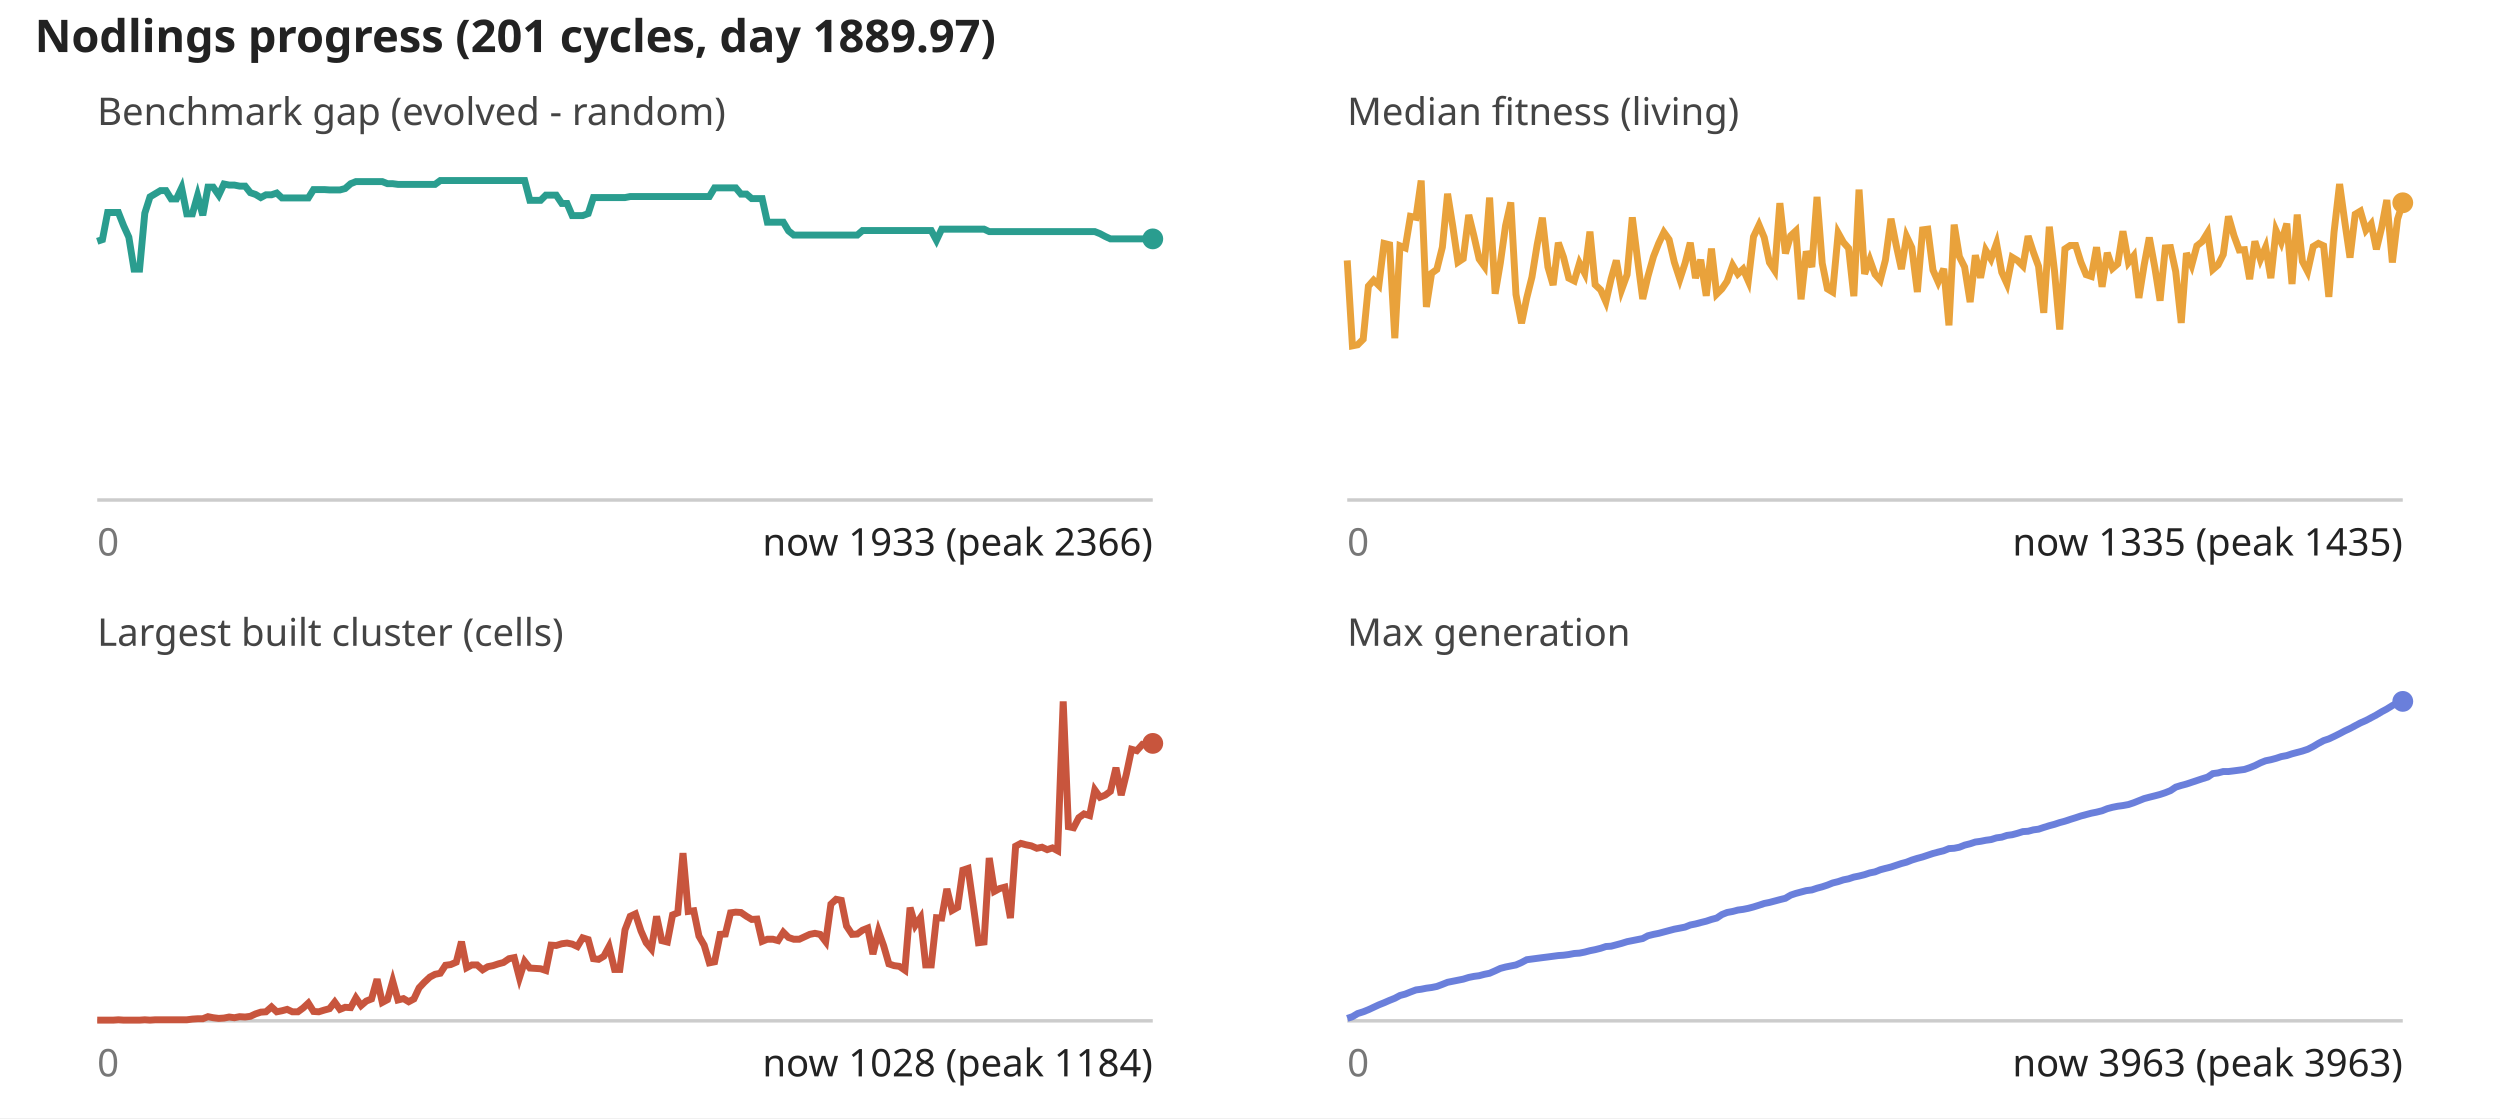
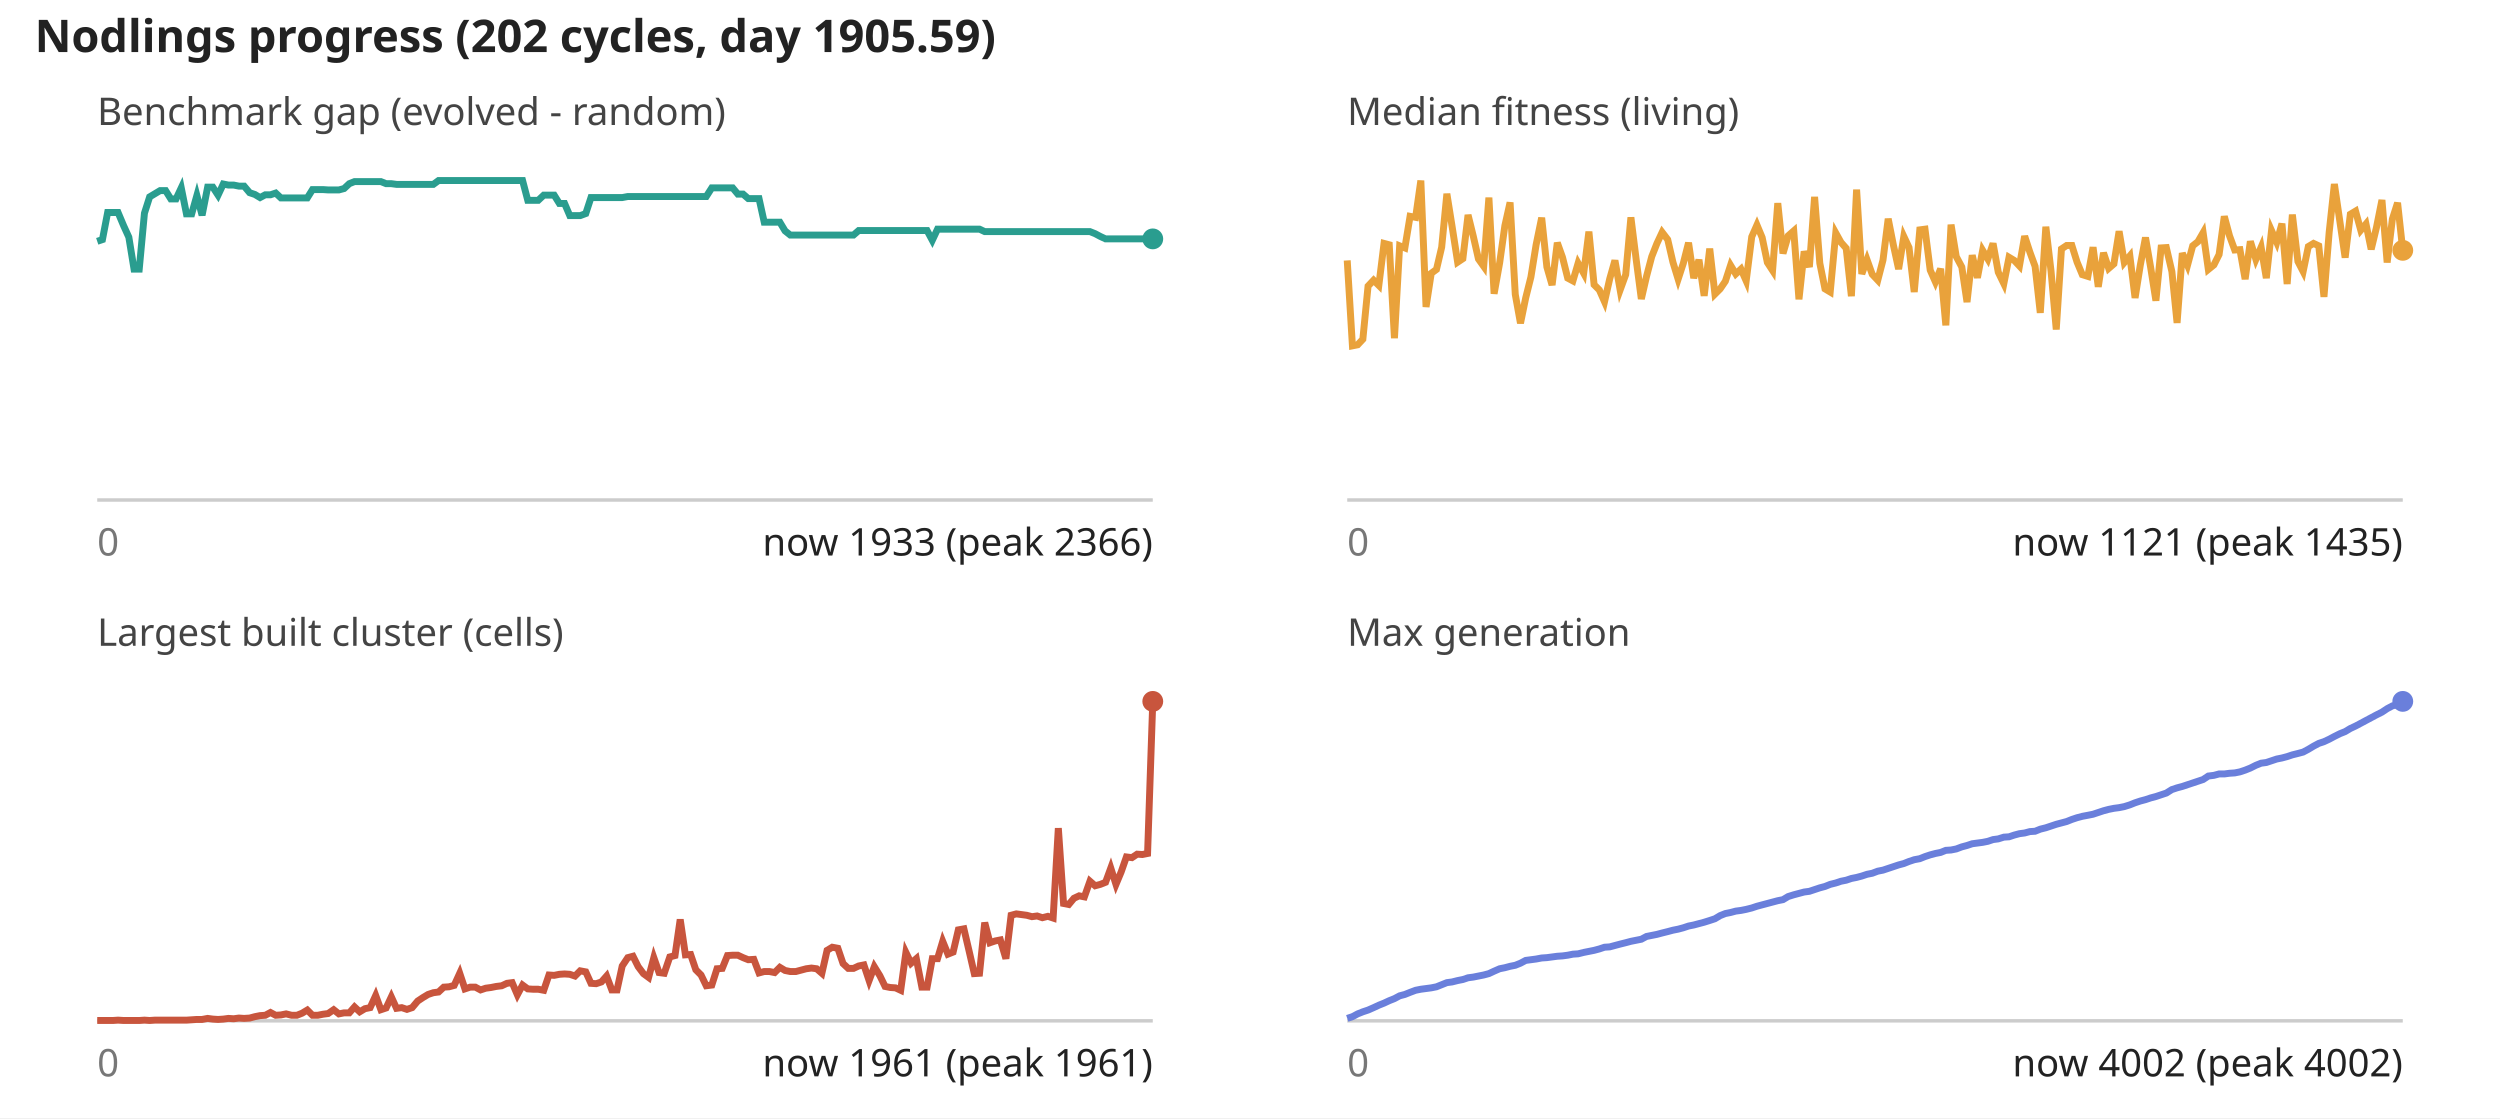
<svg xmlns="http://www.w3.org/2000/svg" viewBox="0 0 720 322" font-family="sans-serif" font-size="11">
  <rect width="100%" height="100%" fill="#fff" />
-   <text x="10" y="15" font-size="13" font-weight="bold" fill="#222">Nodlings progress (201 cycles, day 1889.97)</text>
+   <text x="10" y="15" font-size="13" font-weight="bold" fill="#222">Nodlings progress (202 cycles, day 1905.59)</text>
  <text x="28" y="36" fill="#444">Benchmark gap (evolved - random)</text>
  <line x1="28" y1="144" x2="332" y2="144" stroke="#ccc" />
-   <polyline fill="none" stroke="#2a9d8f" stroke-width="2" points="28.0,69.5 29.5,69.0 31.0,61.2 32.6,61.2 34.1,61.2 35.6,65.0 37.1,68.3 38.6,77.5 40.2,77.5 41.7,61.4 43.2,56.7 44.7,55.8 46.2,54.9 47.8,54.9 49.3,57.3 50.8,57.3 52.3,54.1 53.8,61.6 55.4,61.6 56.9,56.3 58.4,62.0 59.9,53.9 61.4,53.9 63.0,56.2 64.5,53.0 66.0,53.3 67.5,53.3 69.0,53.6 70.6,53.6 72.1,55.5 73.6,56.0 75.1,56.9 76.6,56.1 78.2,56.1 79.7,55.6 81.2,57.0 82.7,57.0 84.2,57.0 85.8,57.0 87.3,57.0 88.8,57.0 90.3,54.6 91.8,54.6 93.4,54.6 94.9,54.7 96.4,54.7 97.9,54.7 99.4,54.3 101.0,52.9 102.5,52.3 104.0,52.3 105.5,52.3 107.0,52.3 108.6,52.3 110.1,52.3 111.6,52.9 113.1,52.9 114.6,53.1 116.2,53.1 117.7,53.1 119.2,53.1 120.7,53.1 122.2,53.1 123.8,53.1 125.3,53.1 126.8,52.0 128.3,52.0 129.8,52.0 131.4,52.0 132.9,52.0 134.4,52.0 135.9,52.0 137.4,52.0 139.0,52.0 140.5,52.0 142.0,52.0 143.5,52.0 145.0,52.0 146.6,52.0 148.1,52.0 149.6,52.0 151.1,52.0 152.6,57.7 154.2,57.7 155.7,57.7 157.2,56.2 158.7,56.2 160.2,56.2 161.8,58.6 163.3,58.6 164.8,62.1 166.3,62.1 167.8,62.1 169.4,61.5 170.9,56.9 172.4,56.9 173.9,56.9 175.4,56.9 177.0,56.9 178.5,56.9 180.0,56.9 181.5,56.6 183.0,56.6 184.6,56.6 186.1,56.6 187.6,56.6 189.1,56.6 190.6,56.6 192.2,56.6 193.7,56.6 195.2,56.6 196.7,56.6 198.2,56.6 199.8,56.6 201.3,56.6 202.8,56.6 204.3,56.6 205.8,54.1 207.4,54.1 208.9,54.1 210.4,54.1 211.9,54.1 213.4,55.9 215.0,55.9 216.5,57.2 218.0,57.2 219.5,57.2 221.0,64.0 222.6,64.0 224.1,64.0 225.6,64.0 227.1,66.5 228.6,67.7 230.2,67.7 231.7,67.7 233.2,67.7 234.7,67.7 236.2,67.7 237.8,67.7 239.3,67.7 240.8,67.7 242.3,67.7 243.8,67.7 245.4,67.7 246.9,67.7 248.4,66.4 249.9,66.4 251.4,66.4 253.0,66.4 254.5,66.4 256.0,66.4 257.5,66.4 259.0,66.4 260.6,66.4 262.1,66.4 263.6,66.4 265.1,66.4 266.6,66.4 268.2,66.4 269.7,69.2 271.2,66.0 272.7,66.0 274.2,66.0 275.8,66.0 277.3,66.0 278.8,66.0 280.3,66.0 281.8,66.0 283.4,66.0 284.9,66.7 286.4,66.7 287.9,66.7 289.4,66.7 291.0,66.7 292.5,66.7 294.0,66.7 295.5,66.7 297.0,66.7 298.6,66.7 300.1,66.7 301.6,66.7 303.1,66.7 304.6,66.7 306.2,66.7 307.7,66.7 309.2,66.7 310.7,66.7 312.2,66.7 313.8,66.7 315.3,66.7 316.8,67.3 318.3,68.1 319.8,68.8 321.4,68.8 322.9,68.8 324.4,68.8 325.9,68.8 327.4,68.8 329.0,68.8 330.5,68.8 332.0,68.8" />
+   <polyline fill="none" stroke="#2a9d8f" stroke-width="2" points="28.0,69.5 29.5,69.0 31.0,61.2 32.5,61.2 34.0,61.2 35.6,65.0 37.1,68.3 38.6,77.5 40.1,77.5 41.6,61.4 43.1,56.7 44.6,55.8 46.1,54.9 47.7,54.9 49.2,57.3 50.7,57.3 52.2,54.1 53.7,61.6 55.2,61.6 56.7,56.3 58.2,62.0 59.8,53.9 61.3,53.9 62.8,56.2 64.3,53.0 65.8,53.3 67.3,53.3 68.8,53.6 70.3,53.6 71.9,55.5 73.4,56.0 74.9,56.9 76.4,56.1 77.9,56.1 79.4,55.6 80.9,57.0 82.4,57.0 84.0,57.0 85.5,57.0 87.0,57.0 88.5,57.0 90.0,54.6 91.5,54.6 93.0,54.6 94.5,54.7 96.1,54.7 97.6,54.7 99.1,54.3 100.6,52.9 102.1,52.3 103.6,52.3 105.1,52.3 106.6,52.3 108.2,52.3 109.7,52.3 111.2,52.9 112.7,52.9 114.2,53.1 115.7,53.1 117.2,53.1 118.7,53.1 120.3,53.1 121.8,53.1 123.3,53.1 124.8,53.1 126.3,52.0 127.8,52.0 129.3,52.0 130.8,52.0 132.4,52.0 133.9,52.0 135.4,52.0 136.9,52.0 138.4,52.0 139.9,52.0 141.4,52.0 142.9,52.0 144.5,52.0 146.0,52.0 147.5,52.0 149.0,52.0 150.5,52.0 152.0,57.7 153.5,57.7 155.0,57.7 156.6,56.2 158.1,56.2 159.6,56.2 161.1,58.6 162.6,58.6 164.1,62.1 165.6,62.1 167.1,62.1 168.7,61.5 170.2,56.9 171.7,56.9 173.2,56.9 174.7,56.9 176.2,56.9 177.7,56.9 179.2,56.9 180.8,56.6 182.3,56.6 183.8,56.6 185.3,56.6 186.8,56.6 188.3,56.6 189.8,56.6 191.3,56.6 192.9,56.6 194.4,56.6 195.9,56.6 197.4,56.6 198.9,56.6 200.4,56.6 201.9,56.6 203.4,56.6 205.0,54.1 206.5,54.1 208.0,54.1 209.5,54.1 211.0,54.1 212.5,55.9 214.0,55.9 215.5,57.2 217.1,57.2 218.6,57.2 220.1,64.0 221.6,64.0 223.1,64.0 224.6,64.0 226.1,66.5 227.6,67.7 229.2,67.7 230.7,67.7 232.2,67.7 233.7,67.7 235.2,67.7 236.7,67.7 238.2,67.7 239.7,67.7 241.3,67.7 242.8,67.7 244.3,67.7 245.8,67.7 247.3,66.4 248.8,66.4 250.3,66.4 251.8,66.4 253.4,66.4 254.9,66.4 256.4,66.4 257.9,66.4 259.4,66.4 260.9,66.4 262.4,66.4 263.9,66.4 265.5,66.4 267.0,66.4 268.5,69.2 270.0,66.0 271.5,66.0 273.0,66.0 274.5,66.0 276.0,66.0 277.6,66.0 279.1,66.0 280.6,66.0 282.1,66.0 283.6,66.7 285.1,66.7 286.6,66.7 288.1,66.7 289.7,66.7 291.2,66.7 292.7,66.7 294.2,66.7 295.7,66.7 297.2,66.7 298.7,66.7 300.2,66.7 301.8,66.7 303.3,66.7 304.8,66.7 306.3,66.7 307.8,66.7 309.3,66.7 310.8,66.7 312.3,66.7 313.9,66.7 315.4,67.3 316.9,68.1 318.4,68.8 319.9,68.8 321.4,68.8 322.9,68.8 324.4,68.8 326.0,68.8 327.5,68.8 329.0,68.8 330.5,68.8 332.0,68.8" />
  <circle cx="332.0" cy="68.8" r="3" fill="#2a9d8f" />
  <text x="28" y="160" fill="#777">0</text>
  <text x="332" y="160" text-anchor="end" fill="#222">now 1933 (peak 2366)</text>
  <text x="388" y="36" fill="#444">Median fitness (living)</text>
  <line x1="388" y1="144" x2="692" y2="144" stroke="#ccc" />
-   <polyline fill="none" stroke="#e9a23b" stroke-width="2" points="388.0,75.0 389.5,99.6 391.0,99.3 392.6,97.7 394.1,82.4 395.6,80.7 397.1,82.2 398.6,70.1 400.2,70.5 401.7,97.4 403.2,70.8 404.7,71.4 406.2,62.3 407.8,62.6 409.3,52.0 410.8,88.4 412.3,78.7 413.8,77.6 415.4,71.2 416.9,55.8 418.4,65.2 419.9,75.5 421.4,74.5 423.0,61.9 424.5,68.0 426.0,74.6 427.5,76.7 429.0,56.9 430.6,84.6 432.1,75.7 433.6,65.0 435.1,58.3 436.6,84.8 438.2,93.1 439.7,85.8 441.2,79.8 442.7,70.5 444.2,62.7 445.8,76.9 447.3,82.1 448.8,69.9 450.3,74.1 451.8,80.1 453.4,80.9 454.9,75.8 456.4,78.7 457.9,66.7 459.4,82.0 461.0,83.5 462.5,86.9 464.0,80.3 465.5,75.0 467.0,83.5 468.6,79.1 470.1,62.6 471.6,74.6 473.1,86.1 474.6,79.6 476.2,73.9 477.7,70.1 479.2,66.9 480.7,69.0 482.2,75.5 483.8,80.4 485.3,75.8 486.8,69.9 488.3,80.1 489.8,74.8 491.4,85.2 492.9,71.6 494.4,84.7 495.9,83.2 497.4,81.0 499.0,76.4 500.5,78.9 502.0,77.5 503.5,80.9 505.0,68.2 506.6,64.8 508.1,68.4 509.6,75.6 511.1,77.9 512.6,58.5 514.2,73.0 515.7,67.9 517.2,66.5 518.7,86.2 520.2,72.4 521.8,76.9 523.3,56.7 524.8,75.8 526.3,83.2 527.8,84.1 529.4,67.1 530.9,69.8 532.4,71.5 533.9,85.3 535.4,54.6 537.0,78.9 538.5,74.8 540.0,79.0 541.5,80.7 543.0,74.9 544.6,63.0 546.1,70.6 547.6,77.5 549.1,68.1 550.6,71.3 552.2,84.1 553.7,66.2 555.2,66.0 556.7,77.8 558.2,81.2 559.8,77.4 561.3,93.7 562.8,64.7 564.3,73.9 565.8,76.9 567.4,87.0 568.9,73.5 570.4,80.0 571.9,72.1 573.4,74.6 575.0,70.1 576.5,78.4 578.0,81.7 579.5,74.1 581.0,75.0 582.6,76.6 584.1,68.0 585.6,72.6 587.1,76.7 588.6,90.1 590.2,65.3 591.7,78.1 593.2,94.9 594.7,71.7 596.2,70.7 597.8,70.7 599.3,75.5 600.8,79.1 602.3,79.6 603.8,71.2 605.4,82.6 606.9,72.8 608.4,77.3 609.9,76.0 611.4,66.6 613.0,75.6 614.5,73.7 616.0,85.8 617.5,76.4 619.0,68.4 620.6,77.1 622.1,86.6 623.6,71.4 625.1,71.3 626.6,78.2 628.2,93.0 629.7,72.9 631.2,76.4 632.7,70.8 634.2,69.6 635.8,67.0 637.3,77.6 638.8,76.3 640.3,73.3 641.8,62.3 643.4,67.9 644.9,72.0 646.4,71.9 647.9,80.4 649.4,69.5 651.0,74.7 652.5,71.2 654.0,80.1 655.5,66.4 657.0,69.8 658.6,64.4 660.1,81.8 661.6,61.8 663.1,75.3 664.6,78.2 666.2,71.0 667.7,70.1 669.2,70.8 670.7,85.5 672.2,66.9 673.8,53.0 675.3,63.9 676.8,74.2 678.3,61.7 679.8,60.8 681.4,66.3 682.9,64.5 684.4,71.8 685.9,65.6 687.4,57.6 689.0,75.6 690.5,63.1 692.0,58.4" />
-   <circle cx="692.0" cy="58.4" r="3" fill="#e9a23b" />
+   <polyline fill="none" stroke="#e9a23b" stroke-width="2" points="388.0,75.0 389.5,99.6 391.0,99.3 392.5,97.7 394.0,82.4 395.6,80.7 397.1,82.2 398.6,70.1 400.1,70.5 401.6,97.4 403.1,70.8 404.6,71.4 406.1,62.3 407.7,62.6 409.2,52.0 410.7,88.4 412.2,78.7 413.7,77.6 415.2,71.2 416.7,55.8 418.2,65.2 419.8,75.5 421.3,74.5 422.8,61.9 424.3,68.0 425.8,74.6 427.3,76.7 428.8,56.9 430.3,84.6 431.9,75.7 433.4,65.0 434.9,58.3 436.4,84.8 437.9,93.1 439.4,85.8 440.9,79.8 442.4,70.5 444.0,62.7 445.5,76.9 447.0,82.1 448.5,69.9 450.0,74.1 451.5,80.1 453.0,80.9 454.5,75.8 456.1,78.7 457.6,66.7 459.1,82.0 460.6,83.5 462.1,86.9 463.6,80.3 465.1,75.0 466.6,83.5 468.2,79.1 469.7,62.6 471.2,74.6 472.7,86.1 474.2,79.6 475.7,73.9 477.2,70.1 478.7,66.9 480.3,69.0 481.8,75.5 483.3,80.4 484.8,75.8 486.3,69.9 487.8,80.1 489.3,74.8 490.8,85.2 492.4,71.6 493.9,84.7 495.4,83.2 496.9,81.0 498.4,76.4 499.9,78.9 501.4,77.5 502.9,80.9 504.5,68.2 506.0,64.8 507.5,68.4 509.0,75.6 510.5,77.9 512.0,58.5 513.5,73.0 515.0,67.9 516.6,66.5 518.1,86.2 519.6,72.4 521.1,76.9 522.6,56.7 524.1,75.8 525.6,83.2 527.1,84.1 528.7,67.1 530.2,69.8 531.7,71.5 533.2,85.3 534.7,54.6 536.2,78.9 537.7,74.8 539.2,79.0 540.8,80.7 542.3,74.9 543.8,63.0 545.3,70.6 546.8,77.5 548.3,68.1 549.8,71.3 551.3,84.1 552.9,66.2 554.4,66.0 555.9,77.8 557.4,81.2 558.9,77.4 560.4,93.7 561.9,64.7 563.4,73.9 565.0,76.9 566.5,87.0 568.0,73.5 569.5,80.0 571.0,72.1 572.5,74.6 574.0,70.1 575.5,78.4 577.1,81.7 578.6,74.1 580.1,75.0 581.6,76.6 583.1,68.0 584.6,72.6 586.1,76.7 587.6,90.1 589.2,65.3 590.7,78.1 592.2,94.9 593.7,71.7 595.2,70.7 596.7,70.7 598.2,75.5 599.7,79.1 601.3,79.6 602.8,71.2 604.3,82.6 605.8,72.8 607.3,77.3 608.8,76.0 610.3,66.6 611.8,75.6 613.4,73.7 614.9,85.8 616.4,76.4 617.9,68.4 619.4,77.1 620.9,86.6 622.4,71.4 623.9,71.3 625.5,78.2 627.0,93.0 628.5,72.9 630.0,76.4 631.5,70.8 633.0,69.6 634.5,67.0 636.0,77.6 637.6,76.3 639.1,73.3 640.6,62.3 642.1,67.9 643.6,72.0 645.1,71.9 646.6,80.4 648.1,69.5 649.7,74.7 651.2,71.2 652.7,80.1 654.2,66.4 655.7,69.8 657.2,64.4 658.7,81.8 660.2,61.8 661.8,75.3 663.3,78.2 664.8,71.0 666.3,70.1 667.8,70.8 669.3,85.5 670.8,66.9 672.3,53.0 673.9,63.9 675.4,74.2 676.9,61.7 678.4,60.8 679.9,66.3 681.4,64.5 682.9,71.8 684.4,65.6 686.0,57.6 687.5,75.6 689.0,63.1 690.5,58.4 692.0,72.1" />
+   <circle cx="692.0" cy="72.1" r="3" fill="#e9a23b" />
  <text x="388" y="160" fill="#777">0</text>
-   <text x="692" y="160" text-anchor="end" fill="#222">now 1335 (peak 1435)</text>
+   <text x="692" y="160" text-anchor="end" fill="#222">now 1121 (peak 1435)</text>
  <text x="28" y="186" fill="#444">Largest built cluster (cells)</text>
  <line x1="28" y1="294" x2="332" y2="294" stroke="#ccc" />
-   <polyline fill="none" stroke="#c8553d" stroke-width="2" points="28.0,293.8 29.5,293.8 31.0,293.8 32.6,293.8 34.1,293.7 35.6,293.8 37.1,293.8 38.6,293.8 40.2,293.8 41.7,293.7 43.2,293.8 44.7,293.7 46.2,293.7 47.8,293.7 49.3,293.7 50.8,293.7 52.3,293.7 53.8,293.7 55.4,293.5 56.9,293.4 58.4,293.4 59.9,292.8 61.4,293.1 63.0,293.3 64.5,293.2 66.0,292.9 67.5,293.1 69.0,292.8 70.6,292.9 72.1,292.7 73.6,292.0 75.1,291.5 76.6,291.4 78.2,290.0 79.7,291.4 81.2,291.1 82.7,290.7 84.2,291.4 85.8,291.4 87.3,290.3 88.8,288.9 90.3,291.3 91.8,291.4 93.4,290.9 94.9,290.5 96.4,288.6 97.9,290.7 99.4,290.1 101.0,290.2 102.5,287.4 104.0,289.6 105.5,288.3 107.0,287.7 108.6,282.0 110.1,288.7 111.6,287.9 113.1,282.6 114.6,288.0 116.2,287.6 117.7,288.5 119.2,287.7 120.7,284.5 122.2,282.9 123.8,281.4 125.3,280.6 126.8,280.3 128.3,278.0 129.8,277.8 131.4,277.1 132.9,271.2 134.4,278.7 135.9,277.9 137.4,277.9 139.0,279.3 140.5,278.4 142.0,278.1 143.5,277.6 145.0,277.2 146.6,276.1 148.1,275.8 149.6,281.6 151.1,276.9 152.6,278.8 154.2,278.9 155.7,279.0 157.2,279.5 158.7,272.2 160.2,272.3 161.8,271.8 163.3,271.6 164.8,271.9 166.3,272.6 167.8,270.1 169.4,270.6 170.9,276.1 172.4,276.3 173.9,275.4 175.4,272.6 177.0,279.2 178.5,279.2 180.0,267.8 181.5,263.9 183.0,263.2 184.6,268.1 186.1,271.5 187.6,273.3 189.1,263.9 190.6,270.9 192.2,271.3 193.7,263.5 195.2,262.9 196.7,245.7 198.2,262.5 199.8,262.3 201.3,269.6 202.8,272.2 204.3,277.3 205.8,277.0 207.4,269.1 208.9,269.0 210.4,262.9 211.9,262.7 213.4,262.8 215.0,263.9 216.5,264.8 218.0,264.7 219.5,271.1 221.0,270.5 222.6,270.5 224.1,270.9 225.6,268.5 227.1,270.0 228.6,270.5 230.2,270.5 231.7,269.8 233.2,269.1 234.7,268.8 236.2,269.1 237.8,271.2 239.3,260.4 240.8,259.0 242.3,259.3 243.8,266.7 245.4,269.1 246.9,269.0 248.4,267.9 249.9,267.3 251.4,274.8 253.0,268.2 254.5,272.4 256.0,277.6 257.5,278.1 259.0,278.3 260.6,279.4 262.1,261.4 263.6,266.5 265.1,264.3 266.6,277.9 268.2,277.9 269.7,264.3 271.2,264.4 272.7,256.0 274.2,262.2 275.8,261.3 277.3,250.6 278.8,250.1 280.3,260.7 281.8,271.5 283.4,271.3 284.9,247.1 286.4,256.7 287.9,255.9 289.4,255.5 291.0,264.4 292.5,243.7 294.0,242.9 295.5,243.3 297.0,243.6 298.6,244.3 300.1,244.0 301.6,244.7 303.1,244.2 304.6,245.0 306.2,202.0 307.7,238.1 309.2,238.4 310.7,235.5 312.2,234.4 313.8,234.9 315.3,227.5 316.8,229.6 318.3,229.0 319.8,227.9 321.4,221.1 322.9,229.0 324.4,222.9 325.9,215.8 327.4,216.2 329.0,214.4 330.5,214.7 332.0,214.1" />
-   <circle cx="332.0" cy="214.1" r="3" fill="#c8553d" />
+   <polyline fill="none" stroke="#c8553d" stroke-width="2" points="28.0,293.9 29.5,293.9 31.0,293.9 32.5,293.9 34.0,293.8 35.6,293.9 37.1,293.9 38.6,293.9 40.1,293.9 41.6,293.8 43.1,293.9 44.6,293.8 46.1,293.8 47.7,293.8 49.2,293.8 50.7,293.8 52.2,293.8 53.7,293.8 55.2,293.7 56.7,293.6 58.2,293.6 59.8,293.3 61.3,293.5 62.8,293.6 64.3,293.5 65.8,293.3 67.3,293.4 68.8,293.2 70.3,293.3 71.9,293.2 73.4,292.8 74.9,292.5 76.4,292.4 77.9,291.6 79.4,292.4 80.9,292.3 82.4,292.0 84.0,292.4 85.5,292.4 87.0,291.8 88.5,290.9 90.0,292.4 91.5,292.4 93.0,292.1 94.5,291.9 96.1,290.8 97.6,292.0 99.1,291.7 100.6,291.7 102.1,290.0 103.6,291.4 105.1,290.5 106.6,290.2 108.2,286.7 109.7,290.8 111.2,290.3 112.7,287.1 114.2,290.4 115.7,290.2 117.2,290.7 118.7,290.2 120.3,288.3 121.8,287.3 123.3,286.4 124.8,285.9 126.3,285.7 127.8,284.3 129.3,284.2 130.8,283.8 132.4,280.3 133.9,284.8 135.4,284.3 136.9,284.3 138.4,285.1 139.9,284.6 141.4,284.4 142.9,284.1 144.5,283.9 146.0,283.2 147.5,283.0 149.0,286.5 150.5,283.7 152.0,284.8 153.5,284.9 155.0,284.9 156.6,285.2 158.1,280.8 159.6,280.9 161.1,280.6 162.6,280.5 164.1,280.6 165.6,281.1 167.1,279.6 168.7,279.9 170.2,283.2 171.7,283.3 173.2,282.8 174.7,281.1 176.2,285.1 177.7,285.1 179.2,278.2 180.8,275.8 182.3,275.4 183.8,278.4 185.3,280.4 186.8,281.5 188.3,275.8 189.8,280.1 191.3,280.3 192.9,275.6 194.4,275.2 195.9,264.8 197.4,275.0 198.9,274.9 200.4,279.3 201.9,280.8 203.4,283.9 205.0,283.7 206.5,279.0 208.0,278.9 209.5,275.2 211.0,275.1 212.5,275.1 214.0,275.8 215.5,276.4 217.1,276.3 218.6,280.2 220.1,279.8 221.6,279.8 223.1,280.1 224.6,278.6 226.1,279.5 227.6,279.8 229.2,279.8 230.7,279.4 232.2,279.0 233.7,278.8 235.2,279.0 236.7,280.3 238.2,273.7 239.7,272.8 241.3,273.1 242.8,277.5 244.3,278.9 245.8,278.9 247.3,278.2 248.8,277.9 250.3,282.4 251.8,278.4 253.4,281.0 254.9,284.1 256.4,284.4 257.9,284.5 259.4,285.2 260.9,274.3 262.4,277.4 263.9,276.1 265.5,284.3 267.0,284.3 268.5,276.1 270.0,276.1 271.5,271.1 273.0,274.8 274.5,274.2 276.0,267.8 277.6,267.5 279.1,273.9 280.6,280.4 282.1,280.3 283.6,265.7 285.1,271.5 286.6,271.0 288.1,270.7 289.7,276.1 291.2,263.6 292.7,263.2 294.2,263.4 295.7,263.6 297.2,264.0 298.7,263.8 300.2,264.3 301.8,263.9 303.3,264.4 304.8,238.5 306.3,260.2 307.8,260.5 309.3,258.7 310.8,258.0 312.3,258.3 313.9,253.8 315.4,255.1 316.9,254.7 318.4,254.1 319.9,250.0 321.4,254.7 322.9,251.1 324.4,246.8 326.0,247.0 327.5,246.0 329.0,246.1 330.5,245.8 332.0,202.0" />
+   <circle cx="332.0" cy="202.0" r="3" fill="#c8553d" />
  <text x="28" y="310" fill="#777">0</text>
-   <text x="332" y="310" text-anchor="end" fill="#222">now 1028 (peak 1184)</text>
+   <text x="332" y="310" text-anchor="end" fill="#222">now 1961 (peak 1961)</text>
  <text x="388" y="186" fill="#444">Max generation</text>
  <line x1="388" y1="294" x2="692" y2="294" stroke="#ccc" />
-   <polyline fill="none" stroke="#6a7fdb" stroke-width="2" points="388.0,293.3 389.5,292.8 391.0,291.9 392.6,291.4 394.1,290.8 395.6,290.1 397.1,289.4 398.6,288.8 400.2,288.1 401.7,287.5 403.2,286.7 404.7,286.3 406.2,285.7 407.8,285.1 409.3,284.9 410.8,284.6 412.3,284.4 413.8,284.1 415.4,283.5 416.9,282.9 418.4,282.6 419.9,282.3 421.4,282.0 423.0,281.5 424.5,281.2 426.0,281.0 427.5,280.6 429.0,280.3 430.6,279.6 432.1,278.9 433.6,278.5 435.1,278.2 436.6,277.9 438.2,277.2 439.7,276.4 441.2,276.2 442.7,276.0 444.2,275.8 445.8,275.6 447.3,275.4 448.8,275.2 450.3,275.1 451.8,274.9 453.4,274.6 454.9,274.5 456.4,274.2 457.9,273.8 459.4,273.5 461.0,273.1 462.5,272.6 464.0,272.5 465.5,272.1 467.0,271.7 468.6,271.2 470.1,270.9 471.6,270.6 473.1,270.3 474.6,269.5 476.2,269.1 477.7,268.8 479.2,268.4 480.7,268.0 482.2,267.6 483.8,267.3 485.3,267.0 486.8,266.4 488.3,266.1 489.8,265.7 491.4,265.3 492.9,264.8 494.4,264.4 495.9,263.4 497.4,262.8 499.0,262.5 500.5,262.1 502.0,261.9 503.5,261.6 505.0,261.2 506.6,260.7 508.1,260.2 509.6,259.9 511.1,259.5 512.6,259.1 514.2,258.7 515.7,257.8 517.2,257.3 518.7,256.9 520.2,256.5 521.8,256.3 523.3,255.8 524.8,255.4 526.3,254.9 527.8,254.3 529.4,253.9 530.9,253.4 532.4,253.1 533.9,252.6 535.4,252.3 537.0,251.9 538.5,251.4 540.0,251.1 541.5,250.5 543.0,250.1 544.6,249.7 546.1,249.2 547.6,248.7 549.1,248.3 550.6,247.7 552.2,247.2 553.7,246.8 555.2,246.3 556.7,245.8 558.2,245.4 559.8,245.0 561.3,244.4 562.8,244.3 564.3,244.0 565.8,243.4 567.4,243.0 568.9,242.5 570.4,242.3 571.9,242.0 573.4,241.8 575.0,241.3 576.5,241.1 578.0,240.6 579.5,240.4 581.0,240.0 582.6,239.5 584.1,239.4 585.6,239.0 587.1,238.8 588.6,238.3 590.2,237.8 591.7,237.4 593.2,236.9 594.7,236.5 596.2,236.0 597.8,235.5 599.3,235.0 600.8,234.6 602.3,234.2 603.8,233.9 605.4,233.5 606.9,232.9 608.4,232.5 609.9,232.2 611.4,232.0 613.0,231.7 614.5,231.2 616.0,230.6 617.5,230.0 619.0,229.6 620.6,229.2 622.1,228.8 623.6,228.3 625.1,227.7 626.6,226.7 628.2,226.2 629.7,225.8 631.2,225.3 632.7,224.8 634.2,224.3 635.8,223.8 637.3,222.8 638.8,222.6 640.3,222.2 641.8,222.2 643.4,222.0 644.9,221.8 646.4,221.6 647.9,221.1 649.4,220.5 651.0,219.7 652.5,219.1 654.0,218.8 655.5,218.4 657.0,217.9 658.6,217.6 660.1,217.1 661.6,216.7 663.1,216.3 664.6,215.8 666.2,215.0 667.7,214.1 669.2,213.3 670.7,212.8 672.2,212.1 673.8,211.3 675.3,210.5 676.8,209.8 678.3,209.0 679.8,208.2 681.4,207.5 682.9,206.7 684.4,205.9 685.9,205.0 687.4,204.2 689.0,203.2 690.5,202.4 692.0,202.0" />
+   <polyline fill="none" stroke="#6a7fdb" stroke-width="2" points="388.0,293.3 389.5,292.8 391.0,292.0 392.5,291.4 394.0,290.9 395.6,290.2 397.1,289.5 398.6,288.9 400.1,288.2 401.6,287.6 403.1,286.8 404.6,286.4 406.1,285.8 407.7,285.2 409.2,284.9 410.7,284.7 412.2,284.5 413.7,284.2 415.2,283.6 416.7,283.0 418.2,282.8 419.8,282.4 421.3,282.1 422.8,281.6 424.3,281.4 425.8,281.1 427.3,280.8 428.8,280.4 430.3,279.7 431.9,279.0 433.4,278.7 434.9,278.3 436.4,278.0 437.9,277.4 439.4,276.6 440.9,276.4 442.4,276.2 444.0,275.9 445.5,275.8 447.0,275.6 448.5,275.4 450.0,275.3 451.5,275.1 453.0,274.8 454.5,274.7 456.1,274.3 457.6,274.0 459.1,273.7 460.6,273.3 462.1,272.8 463.6,272.7 465.1,272.3 466.6,271.9 468.2,271.5 469.7,271.1 471.2,270.8 472.7,270.5 474.2,269.7 475.7,269.4 477.2,269.1 478.7,268.7 480.3,268.3 481.8,267.9 483.3,267.6 484.8,267.2 486.3,266.7 487.8,266.4 489.3,266.0 490.8,265.6 492.4,265.1 493.9,264.6 495.4,263.7 496.9,263.1 498.4,262.8 499.9,262.4 501.4,262.2 502.9,261.9 504.5,261.5 506.0,261.0 507.5,260.6 509.0,260.2 510.5,259.8 512.0,259.4 513.5,259.1 515.0,258.2 516.6,257.7 518.1,257.3 519.6,256.9 521.1,256.7 522.6,256.2 524.1,255.7 525.6,255.3 527.1,254.7 528.7,254.3 530.2,253.8 531.7,253.5 533.2,253.0 534.7,252.7 536.2,252.3 537.7,251.8 539.2,251.5 540.8,250.9 542.3,250.6 543.8,250.1 545.3,249.6 546.8,249.1 548.3,248.7 549.8,248.1 551.3,247.6 552.9,247.3 554.4,246.7 555.9,246.2 557.4,245.8 558.9,245.5 560.4,244.9 561.9,244.8 563.4,244.5 565.0,243.9 566.5,243.5 568.0,243.0 569.5,242.8 571.0,242.6 572.5,242.3 574.0,241.8 575.5,241.6 577.1,241.1 578.6,241.0 580.1,240.5 581.6,240.1 583.1,239.9 584.6,239.5 586.1,239.4 587.6,238.8 589.2,238.4 590.7,237.9 592.2,237.4 593.7,237.0 595.2,236.6 596.7,236.0 598.2,235.5 599.7,235.1 601.3,234.8 602.8,234.5 604.3,234.0 605.8,233.5 607.3,233.1 608.8,232.8 610.3,232.6 611.8,232.3 613.4,231.8 614.9,231.2 616.4,230.7 617.9,230.3 619.4,229.8 620.9,229.4 622.4,228.9 623.9,228.4 625.5,227.4 627.0,226.9 628.5,226.5 630.0,226.0 631.5,225.5 633.0,225.0 634.5,224.5 636.0,223.5 637.6,223.3 639.1,222.9 640.6,222.9 642.1,222.7 643.6,222.6 645.1,222.3 646.6,221.8 648.1,221.2 649.7,220.4 651.2,219.8 652.7,219.6 654.2,219.1 655.7,218.6 657.2,218.3 658.7,217.9 660.2,217.4 661.8,217.0 663.3,216.6 664.8,215.8 666.3,214.9 667.8,214.1 669.3,213.6 670.8,212.9 672.3,212.1 673.9,211.3 675.4,210.7 676.9,209.8 678.4,209.1 679.9,208.3 681.4,207.5 682.9,206.7 684.4,205.9 686.0,205.1 687.5,204.1 689.0,203.3 690.5,202.9 692.0,202.0" />
  <circle cx="692.0" cy="202.0" r="3" fill="#6a7fdb" />
  <text x="388" y="310" fill="#777">0</text>
-   <text x="692" y="310" text-anchor="end" fill="#222">now 3963 (peak 3963)</text>
+   <text x="692" y="310" text-anchor="end" fill="#222">now 4002 (peak 4002)</text>
</svg>
